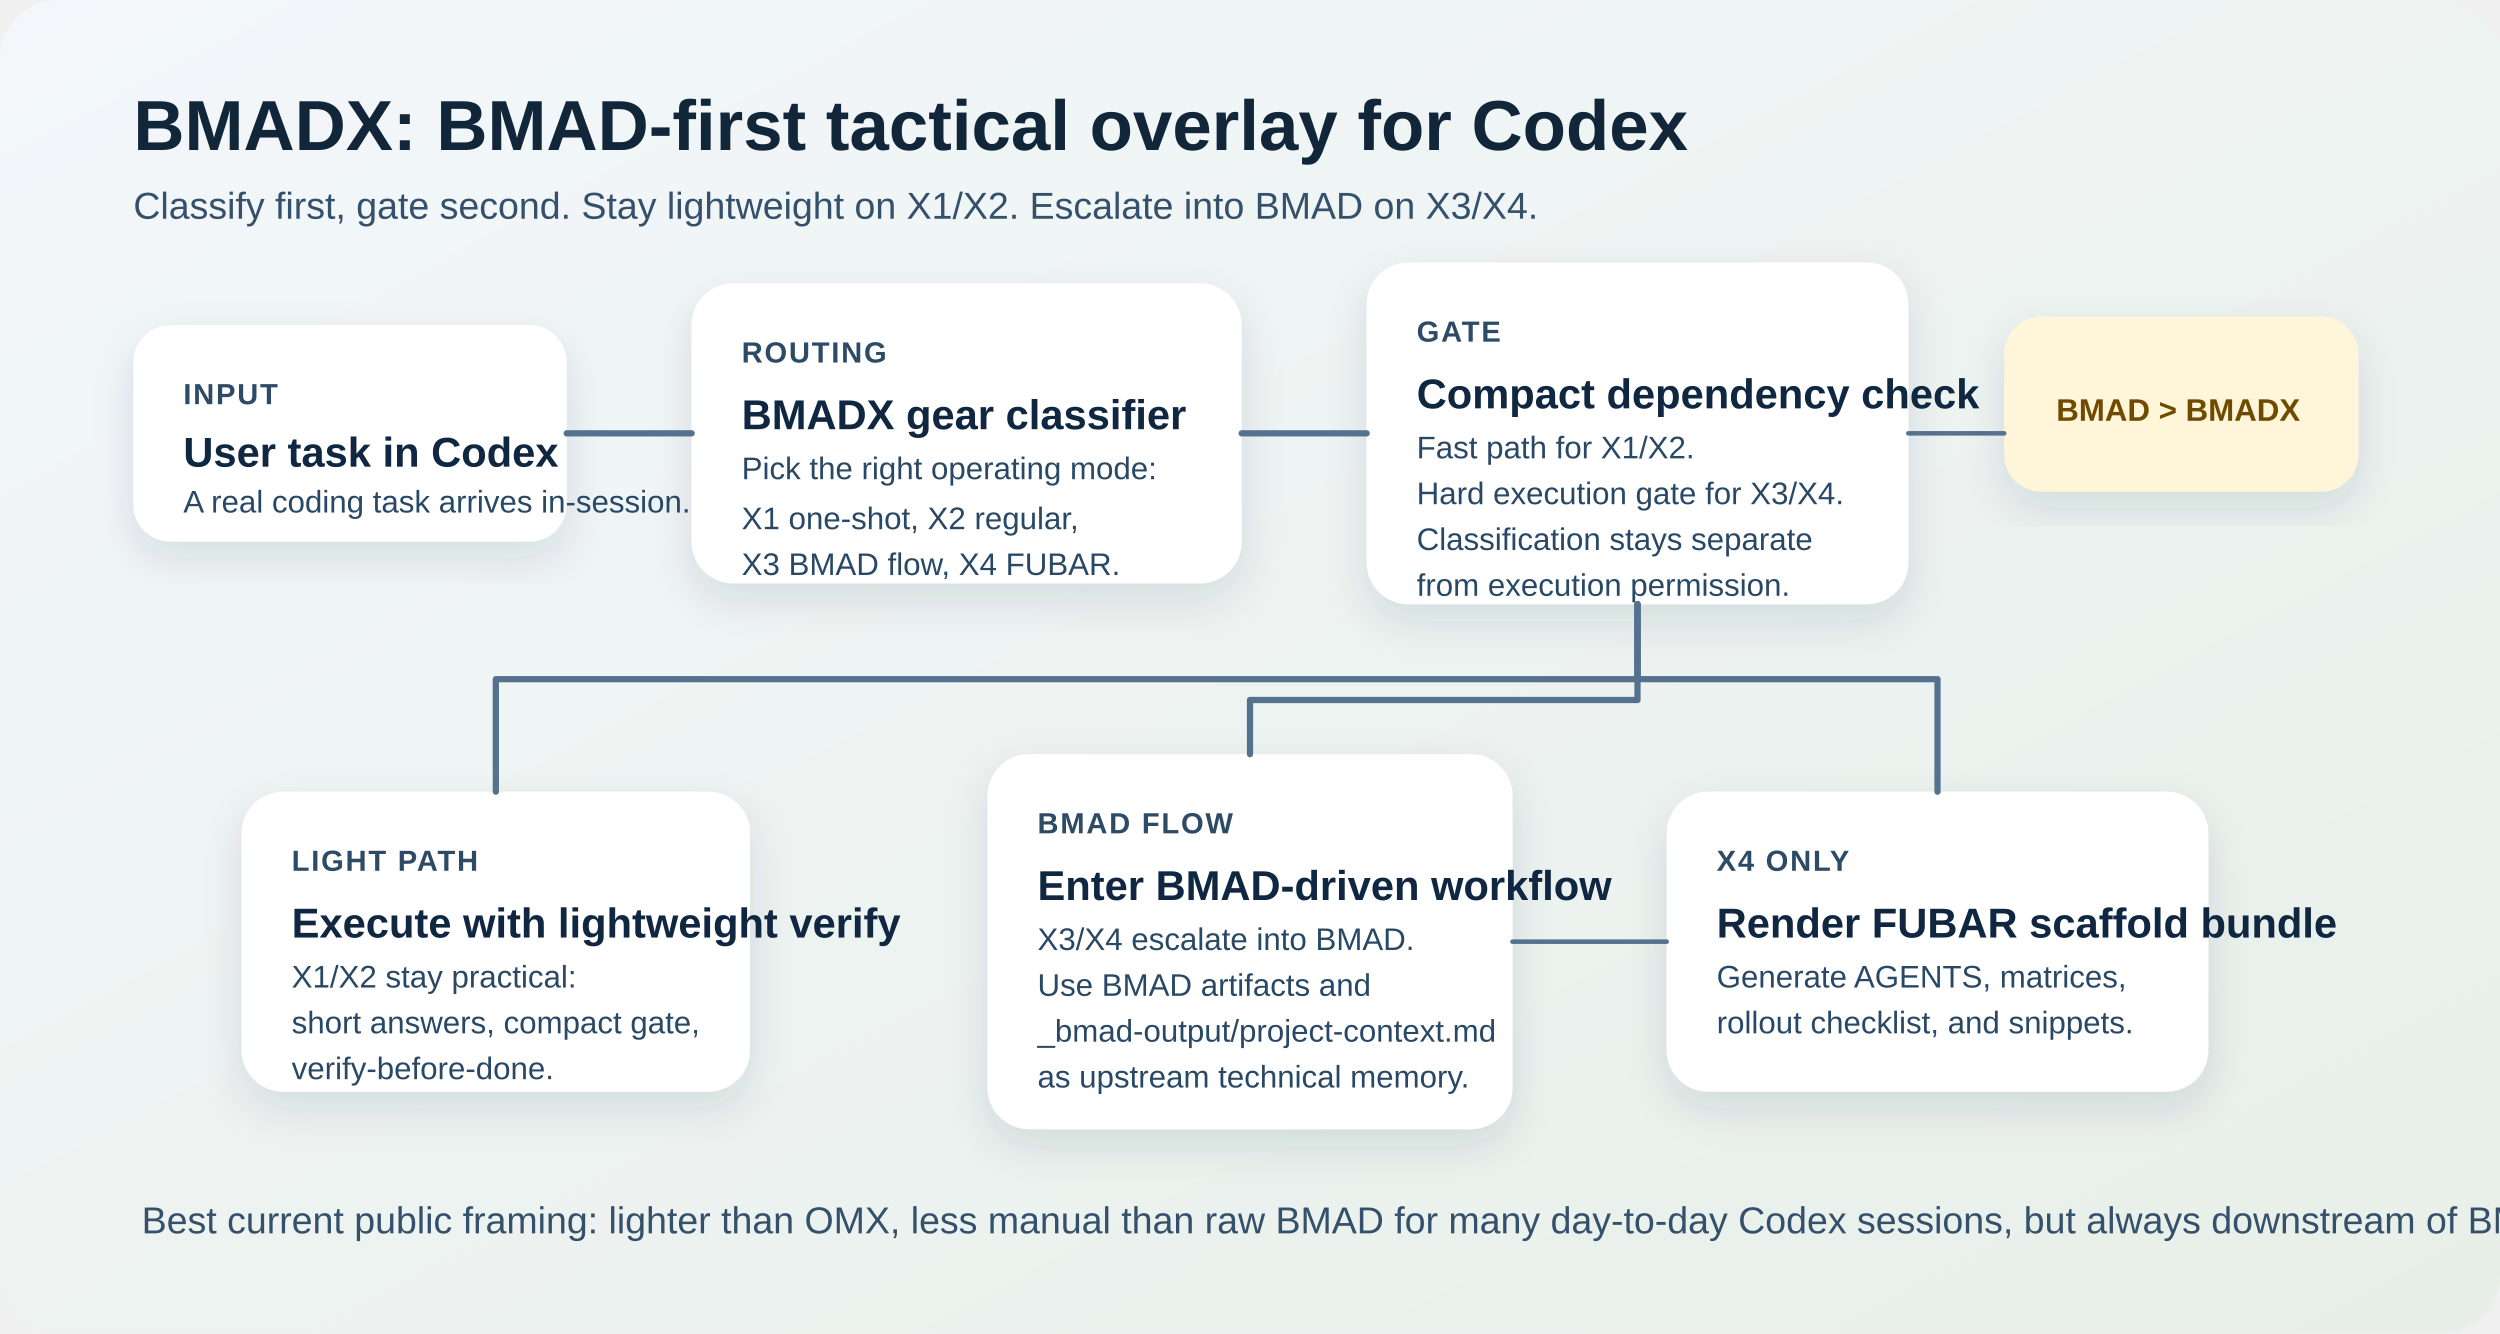
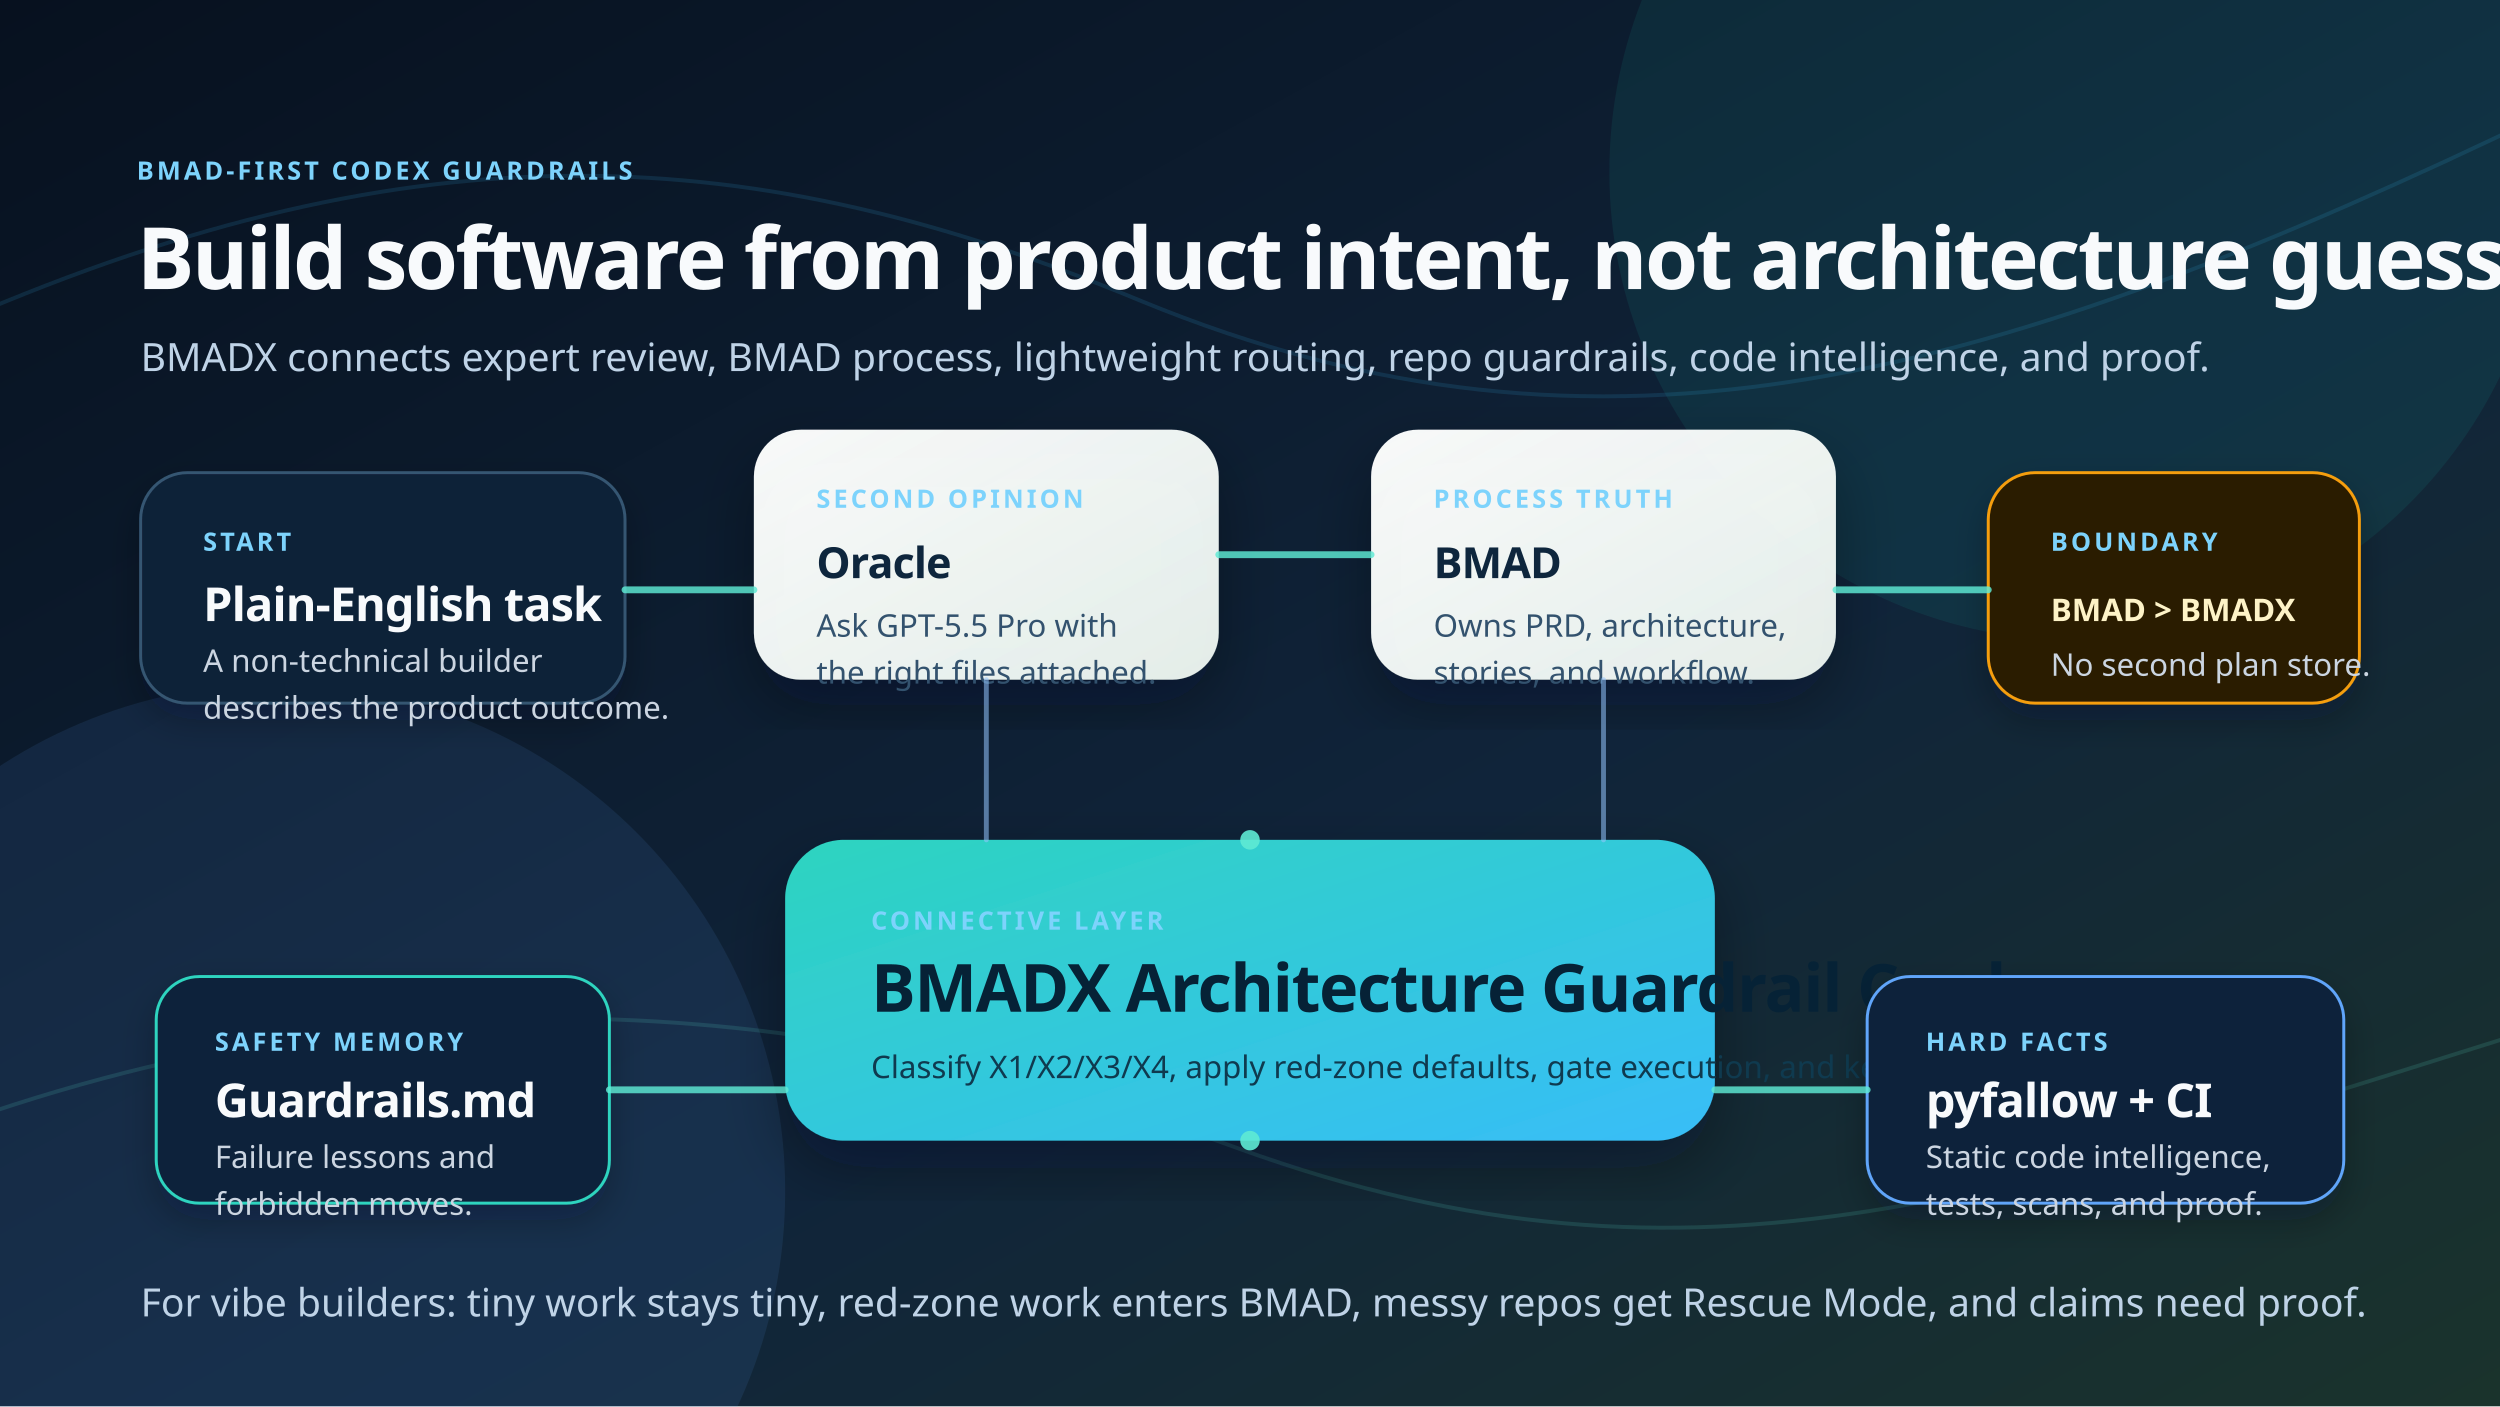
- <svg xmlns="http://www.w3.org/2000/svg" width="1200" height="640" viewBox="0 0 1200 640" role="img" aria-labelledby="title desc">
+ <svg xmlns="http://www.w3.org/2000/svg" width="1280" height="720" viewBox="0 0 1280 720" role="img" aria-labelledby="title desc">
  <defs>
    <linearGradient id="bg" x1="0" x2="1" y1="0" y2="1">
-       <stop offset="0%" stop-color="#f3f7fb" />
-       <stop offset="100%" stop-color="#e8efe8" />
+       <stop offset="0%" stop-color="#07111f" />
+       <stop offset="58%" stop-color="#10243a" />
+       <stop offset="100%" stop-color="#1a332c" />
+     </linearGradient>
+     <linearGradient id="card" x1="0" x2="1" y1="0" y2="1">
+       <stop offset="0%" stop-color="#ffffff" stop-opacity="0.97" />
+       <stop offset="100%" stop-color="#edf6f1" stop-opacity="0.95" />
+     </linearGradient>
+     <linearGradient id="core" x1="0" x2="1" y1="0" y2="1">
+       <stop offset="0%" stop-color="#2dd4bf" />
+       <stop offset="100%" stop-color="#38bdf8" />
    </linearGradient>
    <filter id="shadow" x="-20%" y="-20%" width="140%" height="140%">
-       <feDropShadow dx="0" dy="8" stdDeviation="10" flood-color="#17324d" flood-opacity="0.12" />
+       <feDropShadow dx="0" dy="14" stdDeviation="16" flood-color="#000816" flood-opacity="0.34" />
+     </filter>
+     <filter id="soft" x="-20%" y="-20%" width="140%" height="140%">
+       <feDropShadow dx="0" dy="8" stdDeviation="9" flood-color="#020617" flood-opacity="0.26" />
    </filter>
    <style>
-       .title { font: 700 34px Arial, Helvetica, sans-serif; fill: #12263a; }
-       .subtitle { font: 400 18px Arial, Helvetica, sans-serif; fill: #34506b; }
-       .box-title { font: 700 20px Arial, Helvetica, sans-serif; fill: #0f2740; }
-       .box-text { font: 400 15px Arial, Helvetica, sans-serif; fill: #294865; }
-       .label { font: 700 14px Arial, Helvetica, sans-serif; fill: #2d4a67; letter-spacing: 0.06em; }
-       .chip { font: 700 15px Arial, Helvetica, sans-serif; fill: #6e4b00; }
-       .arrow { stroke: #54728e; stroke-width: 3; fill: none; stroke-linecap: round; stroke-linejoin: round; }
-       .thin { stroke-width: 2.2; }
+       .title { font: 800 44px "Avenir Next", "Gill Sans", Verdana, sans-serif; fill: #f8fafc; letter-spacing: -0.03em; }
+       .subtitle { font: 500 20px "Avenir Next", "Gill Sans", Verdana, sans-serif; fill: #bfd3e7; }
+       .micro { font: 700 13px "Avenir Next", "Gill Sans", Verdana, sans-serif; fill: #7dd3fc; letter-spacing: 0.12em; }
+       .card-title { font: 800 22px "Avenir Next", "Gill Sans", Verdana, sans-serif; fill: #0e263d; letter-spacing: -0.02em; }
+       .card-text { font: 500 16px "Avenir Next", "Gill Sans", Verdana, sans-serif; fill: #33526e; }
+       .dark-title { font: 800 24px "Avenir Next", "Gill Sans", Verdana, sans-serif; fill: #f8fafc; letter-spacing: -0.02em; }
+       .dark-text { font: 500 16px "Avenir Next", "Gill Sans", Verdana, sans-serif; fill: #cbd5e1; }
+       .pill { font: 800 16px "Avenir Next", "Gill Sans", Verdana, sans-serif; fill: #fef3c7; }
+       .line { stroke: #5eead4; stroke-width: 3.5; fill: none; stroke-linecap: round; stroke-linejoin: round; opacity: 0.82; }
+       .thin { stroke: #93c5fd; stroke-width: 2.5; fill: none; stroke-linecap: round; stroke-linejoin: round; opacity: 0.55; }
+       .dot { fill: #5eead4; opacity: 0.9; }
    </style>
  </defs>
-   <rect width="1200" height="640" rx="28" fill="url(#bg)" />
-   <text x="64" y="72" class="title">BMADX: BMAD-first tactical overlay for Codex</text>
-   <text x="64" y="105" class="subtitle">Classify first, gate second. Stay lightweight on X1/X2. Escalate into BMAD on X3/X4.</text>
-   <rect x="64" y="156" width="208" height="104" rx="18" fill="#ffffff" filter="url(#shadow)" />
-   <text x="88" y="194" class="label">INPUT</text>
-   <text x="88" y="224" class="box-title">User task in Codex</text>
-   <text x="88" y="246" class="box-text">A real coding task arrives in-session.</text>
-   <rect x="332" y="136" width="264" height="144" rx="20" fill="#ffffff" filter="url(#shadow)" />
-   <text x="356" y="174" class="label">ROUTING</text>
-   <text x="356" y="206" class="box-title">BMADX gear classifier</text>
-   <text x="356" y="230" class="box-text">Pick the right operating mode:</text>
-   <text x="356" y="254" class="box-text">X1 one-shot, X2 regular,</text>
-   <text x="356" y="276" class="box-text">X3 BMAD flow, X4 FUBAR.</text>
-   <rect x="656" y="126" width="260" height="164" rx="20" fill="#ffffff" filter="url(#shadow)" />
-   <text x="680" y="164" class="label">GATE</text>
-   <text x="680" y="196" class="box-title">Compact dependency check</text>
-   <text x="680" y="220" class="box-text">Fast path for X1/X2.</text>
-   <text x="680" y="242" class="box-text">Hard execution gate for X3/X4.</text>
-   <text x="680" y="264" class="box-text">Classification stays separate</text>
-   <text x="680" y="286" class="box-text">from execution permission.</text>
-   <rect x="962" y="152" width="170" height="84" rx="18" fill="#fff5d8" filter="url(#shadow)" />
-   <text x="987" y="202" class="chip">BMAD &gt; BMADX</text>
-   <rect x="116" y="380" width="244" height="144" rx="20" fill="#ffffff" filter="url(#shadow)" />
-   <text x="140" y="418" class="label">LIGHT PATH</text>
-   <text x="140" y="450" class="box-title">Execute with lightweight verify</text>
-   <text x="140" y="474" class="box-text">X1/X2 stay practical:</text>
-   <text x="140" y="496" class="box-text">short answers, compact gate,</text>
-   <text x="140" y="518" class="box-text">verify-before-done.</text>
-   <rect x="474" y="362" width="252" height="180" rx="20" fill="#ffffff" filter="url(#shadow)" />
-   <text x="498" y="400" class="label">BMAD FLOW</text>
-   <text x="498" y="432" class="box-title">Enter BMAD-driven workflow</text>
-   <text x="498" y="456" class="box-text">X3/X4 escalate into BMAD.</text>
-   <text x="498" y="478" class="box-text">Use BMAD artifacts and</text>
-   <text x="498" y="500" class="box-text">_bmad-output/project-context.md</text>
-   <text x="498" y="522" class="box-text">as upstream technical memory.</text>
-   <rect x="800" y="380" width="260" height="144" rx="20" fill="#ffffff" filter="url(#shadow)" />
-   <text x="824" y="418" class="label">X4 ONLY</text>
-   <text x="824" y="450" class="box-title">Render FUBAR scaffold bundle</text>
-   <text x="824" y="474" class="box-text">Generate AGENTS, matrices,</text>
-   <text x="824" y="496" class="box-text">rollout checklist, and snippets.</text>
-   <path class="arrow" d="M272 208 H332" />
-   <path class="arrow" d="M596 208 H656" />
-   <path class="arrow thin" d="M916 208 H962" />
-   <path class="arrow" d="M786 290 V326 H238 V380" />
-   <path class="arrow" d="M786 290 V336 H600 V362" />
-   <path class="arrow" d="M786 290 V326 H930 V380" />
-   <path class="arrow thin" d="M726 452 H800" />
-   <text x="68" y="592" class="subtitle">Best current public framing: lighter than OMX, less manual than raw BMAD for many day-to-day Codex sessions, but always downstream of BMAD.</text>
+   <rect width="1280" height="720" fill="url(#bg)" />
+   <circle cx="1064" cy="88" r="240" fill="#14b8a6" opacity="0.10" />
+   <circle cx="142" cy="610" r="260" fill="#60a5fa" opacity="0.10" />
+   <path d="M-20 164 C216 62 386 72 584 154 C822 252 1022 194 1304 58" stroke="#38bdf8" stroke-width="2" opacity="0.13" fill="none" />
+   <path d="M-40 582 C210 488 432 514 634 588 C872 674 1030 610 1320 520" stroke="#5eead4" stroke-width="2" opacity="0.14" fill="none" />
+   <text x="70" y="92" class="micro">BMAD-FIRST CODEX GUARDRAILS</text>
+   <text x="70" y="148" class="title">Build software from product intent, not architecture guesswork.</text>
+   <text x="72" y="190" class="subtitle">BMADX connects expert review, BMAD process, lightweight routing, repo guardrails, code intelligence, and proof.</text>
+   <rect x="72" y="242" width="248" height="118" rx="24" fill="#0f2238" stroke="#365672" stroke-width="1.5" filter="url(#soft)" />
+   <text x="104" y="282" class="micro">START</text>
+   <text x="104" y="318" class="dark-title">Plain-English task</text>
+   <text x="104" y="344" class="dark-text">A non-technical builder</text>
+   <text x="104" y="368" class="dark-text">describes the product outcome.</text>
+   <rect x="386" y="220" width="238" height="128" rx="24" fill="url(#card)" filter="url(#shadow)" />
+   <text x="418" y="260" class="micro" fill="#0369a1">SECOND OPINION</text>
+   <text x="418" y="296" class="card-title">Oracle</text>
+   <text x="418" y="326" class="card-text">Ask GPT-5.5 Pro with</text>
+   <text x="418" y="350" class="card-text">the right files attached.</text>
+   <rect x="702" y="220" width="238" height="128" rx="24" fill="url(#card)" filter="url(#shadow)" />
+   <text x="734" y="260" class="micro">PROCESS TRUTH</text>
+   <text x="734" y="296" class="card-title">BMAD</text>
+   <text x="734" y="326" class="card-text">Owns PRD, architecture,</text>
+   <text x="734" y="350" class="card-text">stories, and workflow.</text>
+   <rect x="1018" y="242" width="190" height="118" rx="24" fill="#2b1d05" stroke="#f59e0b" stroke-width="1.5" filter="url(#soft)" />
+   <text x="1050" y="282" class="micro" fill="#fbbf24">BOUNDARY</text>
+   <text x="1050" y="318" class="pill">BMAD &gt; BMADX</text>
+   <text x="1050" y="346" class="dark-text">No second plan store.</text>
+   <rect x="402" y="430" width="476" height="154" rx="30" fill="url(#core)" filter="url(#shadow)" />
+   <text x="446" y="476" class="micro" fill="#083344">CONNECTIVE LAYER</text>
+   <text x="446" y="518" class="card-title" style="font-size:34px; fill:#062236;">BMADX Architecture Guardrail Card</text>
+   <text x="446" y="552" class="card-text" style="fill:#0f3a4f;">Classify X1/X2/X3/X4, apply red-zone defaults, gate execution, and keep Rescue Mode rare.</text>
+   <rect x="80" y="500" width="232" height="116" rx="22" fill="#10243a" stroke="#2dd4bf" stroke-width="1.5" filter="url(#soft)" />
+   <text x="110" y="538" class="micro">SAFETY MEMORY</text>
+   <text x="110" y="572" class="dark-title">Guardrails.md</text>
+   <text x="110" y="598" class="dark-text">Failure lessons and</text>
+   <text x="110" y="622" class="dark-text">forbidden moves.</text>
+   <rect x="956" y="500" width="244" height="116" rx="22" fill="#10243a" stroke="#60a5fa" stroke-width="1.5" filter="url(#soft)" />
+   <text x="986" y="538" class="micro">HARD FACTS</text>
+   <text x="986" y="572" class="dark-title">pyfallow + CI</text>
+   <text x="986" y="598" class="dark-text">Static code intelligence,</text>
+   <text x="986" y="622" class="dark-text">tests, scans, and proof.</text>
+   <path class="line" d="M320 302 H386" />
+   <path class="line" d="M624 284 H702" />
+   <path class="line" d="M940 302 H1018" />
+   <path class="thin" d="M505 348 V430" />
+   <path class="thin" d="M821 348 V430" />
+   <path class="line" d="M312 558 H402" />
+   <path class="line" d="M878 558 H956" />
+   <circle cx="640" cy="430" r="5" class="dot" />
+   <circle cx="640" cy="584" r="5" class="dot" />
+   <text x="72" y="674" class="subtitle">For vibe builders: tiny work stays tiny, red-zone work enters BMAD, messy repos get Rescue Mode, and claims need proof.</text>
</svg>
